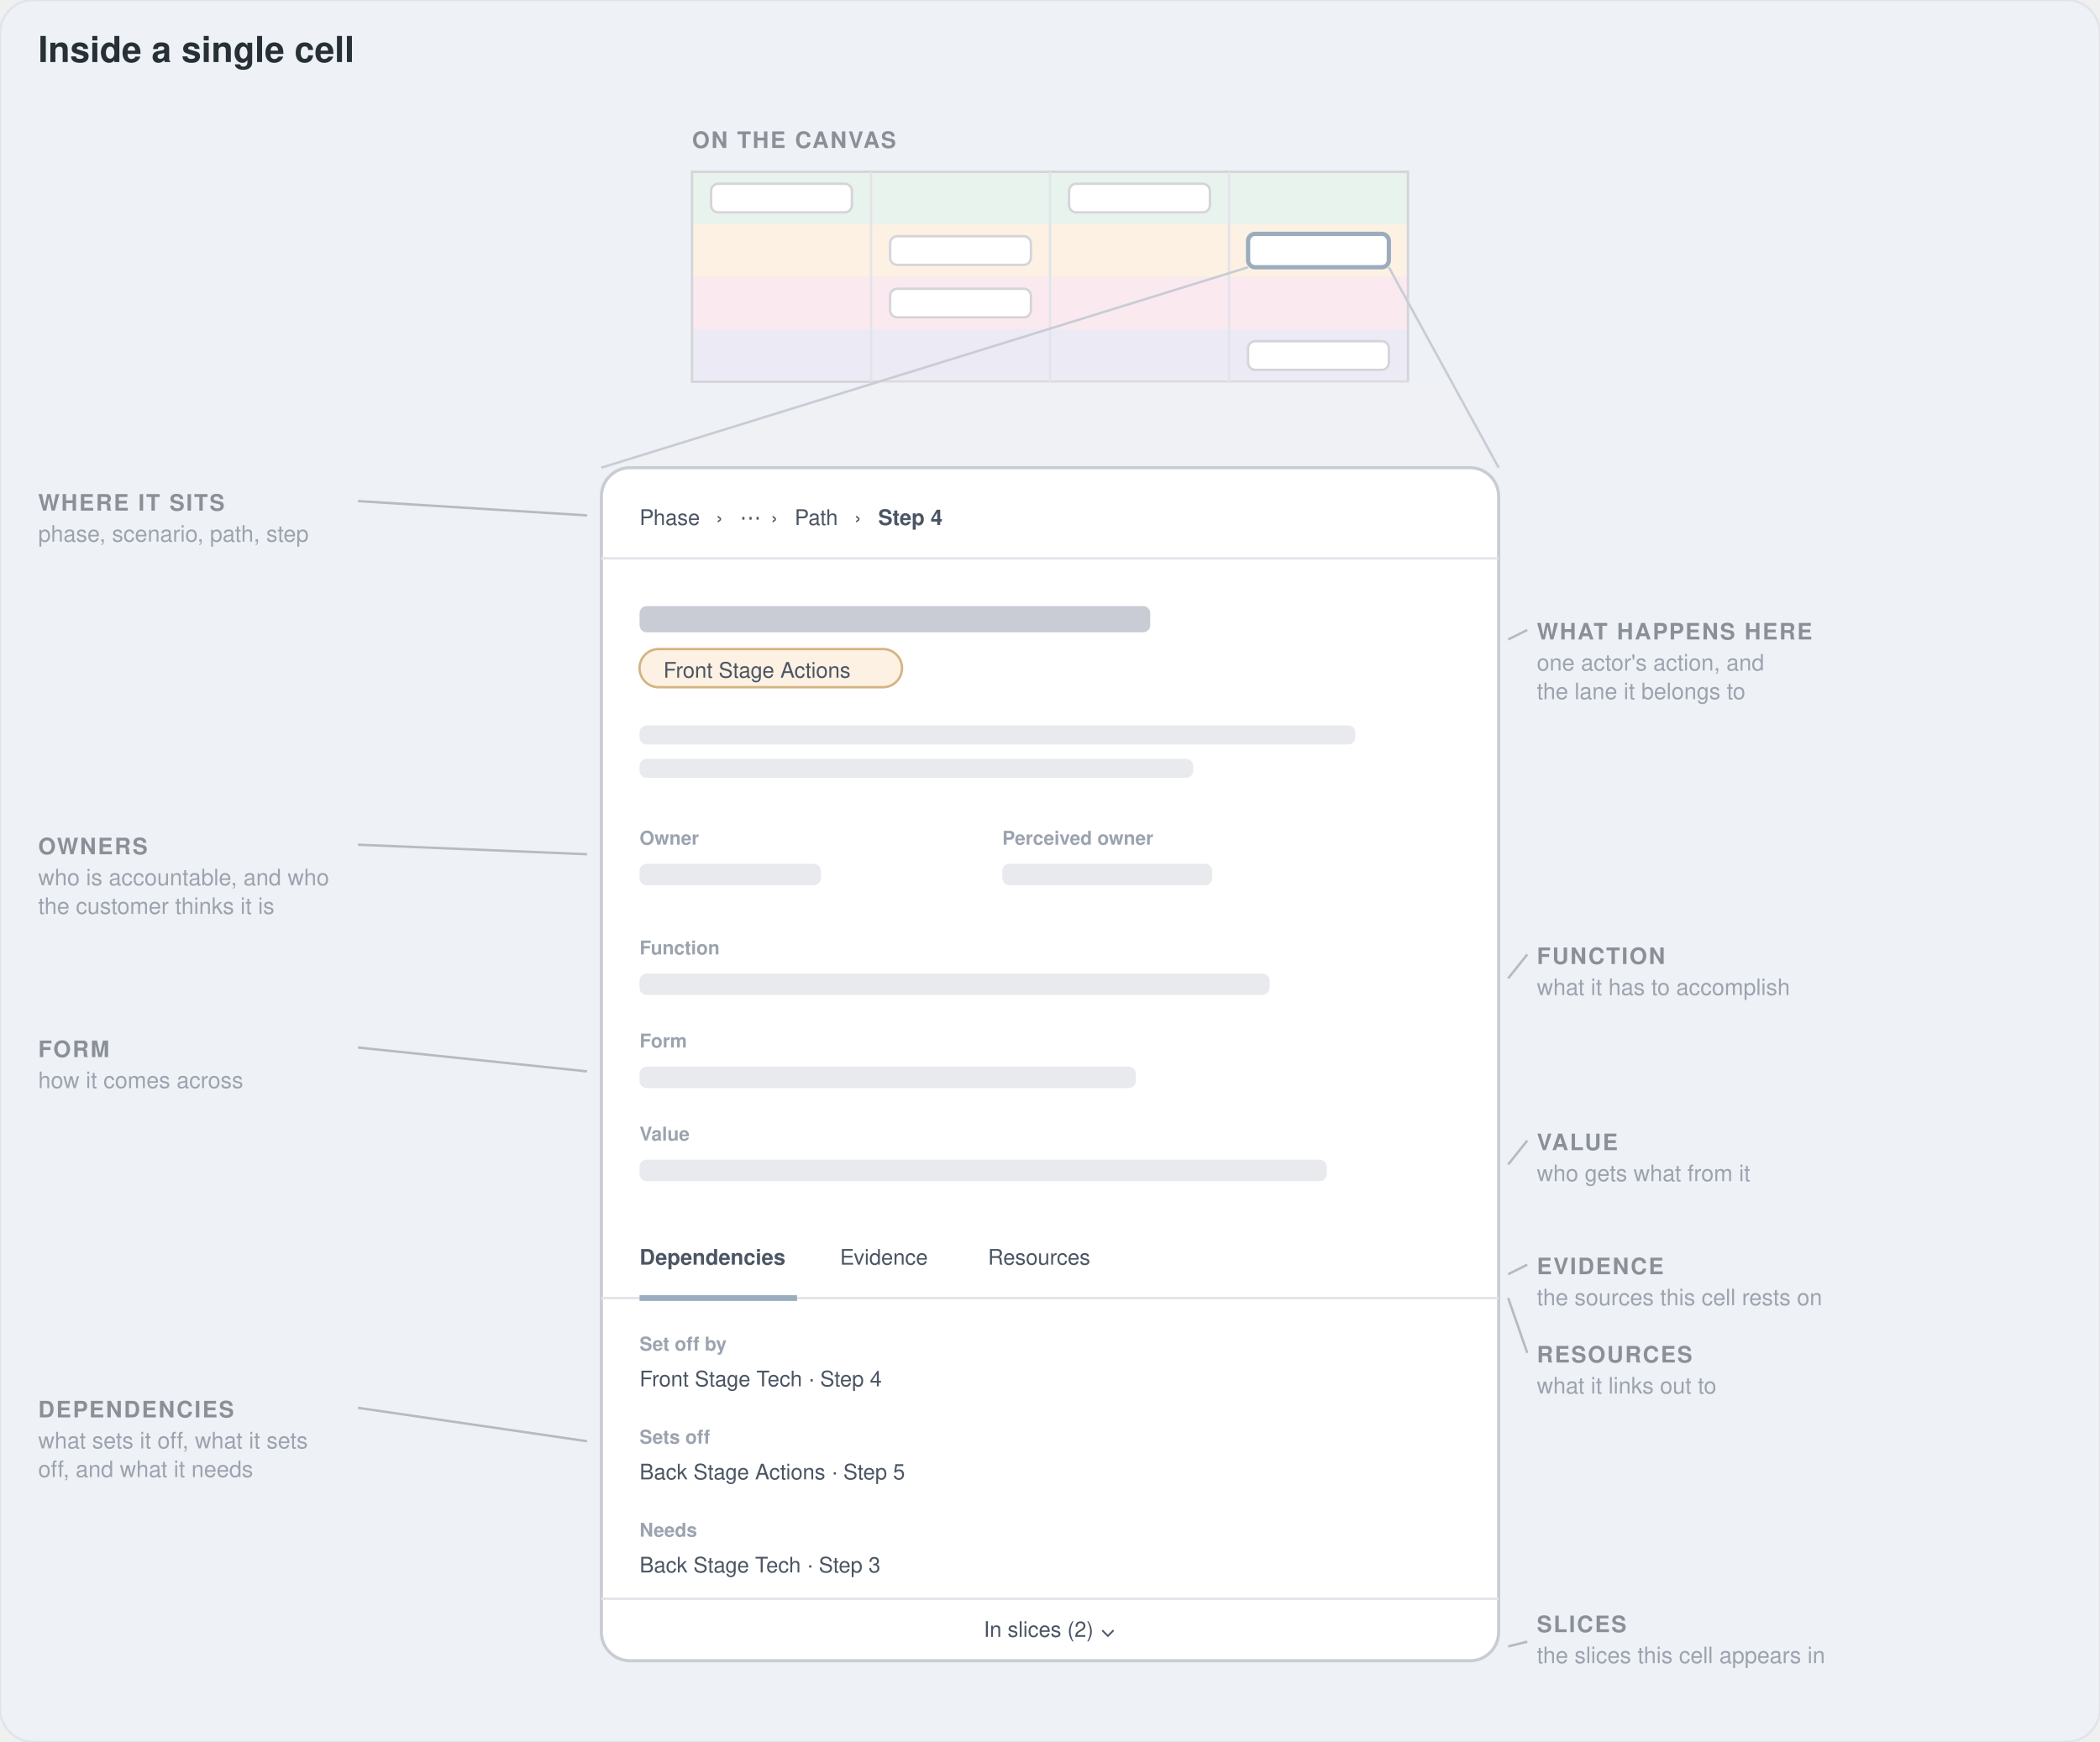
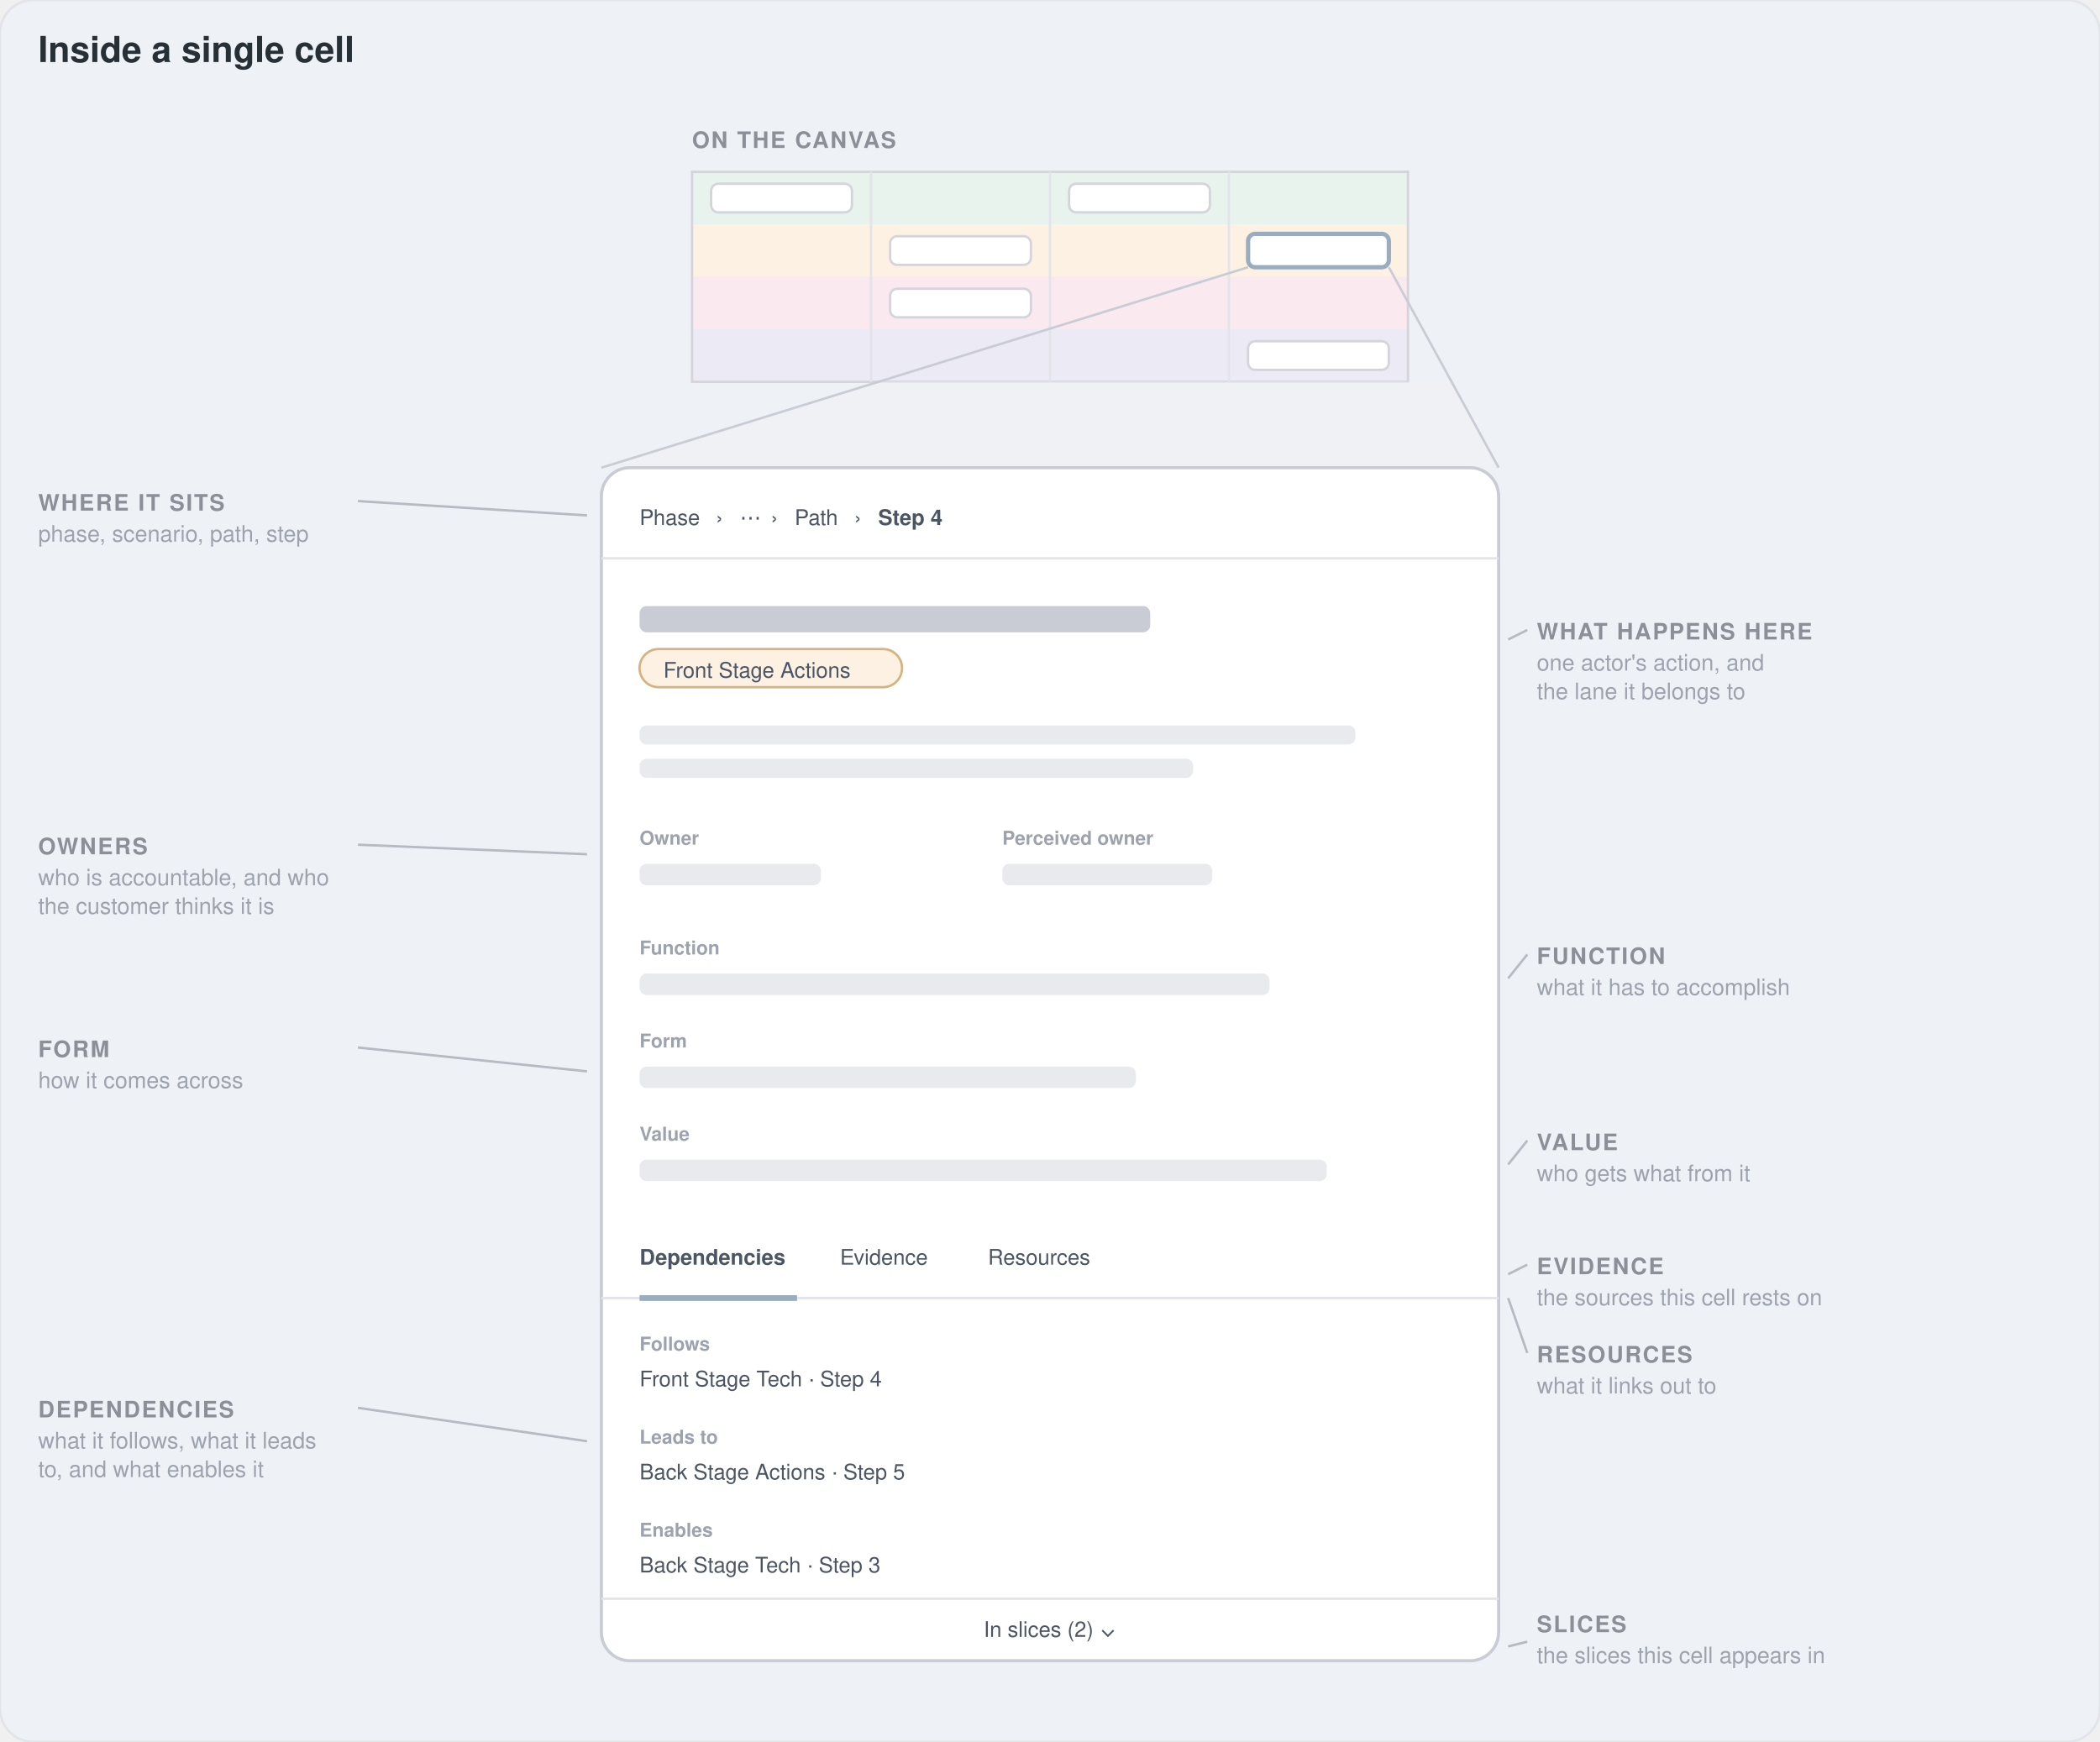
<svg xmlns="http://www.w3.org/2000/svg" viewBox="0 -44 880 730" font-family="-apple-system, 'Segoe UI', Helvetica, Arial, sans-serif">
  <style>
    .anno { font-size: 9.5px; font-weight: 700; letter-spacing: .07em; fill: #8a8f98; }
    .sub { font-size: 9.5px; fill: #9ca3af; }
    .lead { stroke: #b6bac2; stroke-width: 1; fill: none; }
    .beam { stroke: #c9ccd4; stroke-width: 1; fill: none; }
    .ui { font-size: 9px; fill: #4b5563; }
    .uiLabel { font-size: 8px; font-weight: 600; fill: #9ca3af; }
    .uiTitle { font-size: 11px; font-weight: 700; fill: #273036; }
  </style>
  <rect x="0" y="-44" width="880" height="730" rx="14" fill="#eef1f5" stroke="#e2e4e9" />
  <text x="16" y="-18" font-size="15" font-weight="700" fill="#273036">Inside a single cell</text>
  <text x="290" y="18" class="anno">ON THE CANVAS</text>
  <g>
    <rect x="290" y="28" width="300" height="22" fill="#e8f3ed" />
    <rect x="290" y="50" width="300" height="22" fill="#fdf1e3" />
    <rect x="290" y="72" width="300" height="22" fill="#fbe9f0" />
    <rect x="290" y="94" width="300" height="22" fill="#ecebf5" />
    <rect x="290" y="28" width="300" height="88" fill="none" stroke="#d4d4da" />
    <line x1="365" y1="28" x2="365" y2="116" stroke="#e2e4e9" />
    <line x1="440" y1="28" x2="440" y2="116" stroke="#e2e4e9" />
    <line x1="515" y1="28" x2="515" y2="116" stroke="#e2e4e9" />
    <rect x="298" y="33" width="59" height="12" rx="3" fill="#ffffff" stroke="#d4d4da" />
    <rect x="448" y="33" width="59" height="12" rx="3" fill="#ffffff" stroke="#d4d4da" />
    <rect x="373" y="55" width="59" height="12" rx="3" fill="#ffffff" stroke="#d4d4da" />
    <rect x="373" y="77" width="59" height="12" rx="3" fill="#ffffff" stroke="#d4d4da" />
    <rect x="523" y="99" width="59" height="12" rx="3" fill="#ffffff" stroke="#d4d4da" />
    <rect x="523" y="54" width="59" height="14" rx="3" fill="#ffffff" stroke="#9aadbe" stroke-width="1.8" />
  </g>
  <path d="M368,116 L252,152 L628,152 L608,116 Z" fill="#eff1f4" opacity="0.65" />
  <path class="beam" d="M523,68 L252,152 M582,68 L628,152" />
  <rect x="252" y="152" width="376" height="500" rx="12" fill="#ffffff" stroke="#c9ccd4" stroke-width="1.3" />
  <text x="268" y="176" class="ui" font-size="8.5">Phase</text>
  <text x="300" y="176" class="ui" font-size="8.5" fill="#c9ccd4">›</text>
  <text x="310" y="176" class="ui" font-size="8.5" fill="#9ca3af">⋯</text>
  <text x="323" y="176" class="ui" font-size="8.5" fill="#c9ccd4">›</text>
  <text x="333" y="176" class="ui" font-size="8.5">Path</text>
  <text x="358" y="176" class="ui" font-size="8.5" fill="#c9ccd4">›</text>
  <text x="368" y="176" class="ui" font-size="8.5" font-weight="700" fill="#273036">Step 4</text>
  <line x1="252" y1="190" x2="628" y2="190" stroke="#e2e4e9" />
  <rect x="268" y="210" width="214" height="11" rx="3" fill="#c9ccd4" />
  <rect x="268" y="228" width="110" height="16" rx="8" fill="#fdf1e3" stroke="#d4b483" />
  <text x="278" y="240" class="ui" font-size="8" fill="#6b7280">Front Stage Actions</text>
  <rect x="268" y="260" width="300" height="8" rx="3" fill="#e8eaee" />
  <rect x="268" y="274" width="232" height="8" rx="3" fill="#e8eaee" />
  <text x="268" y="310" class="uiLabel">Owner</text>
  <rect x="268" y="318" width="76" height="9" rx="3" fill="#e8eaee" />
  <text x="420" y="310" class="uiLabel">Perceived owner</text>
  <rect x="420" y="318" width="88" height="9" rx="3" fill="#e8eaee" />
  <text x="268" y="356" class="uiLabel">Function</text>
  <rect x="268" y="364" width="264" height="9" rx="3" fill="#e8eaee" />
  <text x="268" y="395" class="uiLabel">Form</text>
  <rect x="268" y="403" width="208" height="9" rx="3" fill="#e8eaee" />
  <text x="268" y="434" class="uiLabel">Value</text>
  <rect x="268" y="442" width="288" height="9" rx="3" fill="#e8eaee" />
  <text x="268" y="486" class="ui" font-weight="600" fill="#273036">Dependencies</text>
  <text x="352" y="486" class="ui" fill="#9ca3af">Evidence</text>
  <text x="414" y="486" class="ui" fill="#9ca3af">Resources</text>
  <line x1="252" y1="500" x2="628" y2="500" stroke="#e2e4e9" />
  <line x1="268" y1="500" x2="334" y2="500" stroke="#9aadbe" stroke-width="2.4" />
-   <text x="268" y="522" class="uiLabel">Set off by</text>
+   <text x="268" y="522" class="uiLabel">Follows</text>
  <text x="268" y="537" class="ui">Front Stage Tech · Step 4</text>
-   <text x="268" y="561" class="uiLabel">Sets off</text>
+   <text x="268" y="561" class="uiLabel">Leads to</text>
  <text x="268" y="576" class="ui">Back Stage Actions · Step 5</text>
-   <text x="268" y="600" class="uiLabel">Needs</text>
+   <text x="268" y="600" class="uiLabel">Enables</text>
  <text x="268" y="615" class="ui">Back Stage Tech · Step 3</text>
  <line x1="252" y1="626" x2="628" y2="626" stroke="#e2e4e9" />
  <text x="440" y="642" class="ui" font-size="8.5" text-anchor="middle" fill="#9ca3af">In slices (2)  ⌄</text>
  <text x="16" y="170" class="anno">WHERE IT SITS</text>
  <text x="16" y="183" class="sub">phase, scenario, path, step</text>
  <path class="lead" d="M150,166 L246,172" />
  <text x="644" y="224" class="anno">WHAT HAPPENS HERE</text>
  <text x="644" y="237" class="sub">one actor's action, and</text>
  <text x="644" y="249" class="sub">the lane it belongs to</text>
  <path class="lead" d="M640,220 L632,224" />
  <text x="16" y="314" class="anno">OWNERS</text>
  <text x="16" y="327" class="sub">who is accountable, and who</text>
  <text x="16" y="339" class="sub">the customer thinks it is</text>
  <path class="lead" d="M150,310 L246,314" />
  <text x="644" y="360" class="anno">FUNCTION</text>
  <text x="644" y="373" class="sub">what it has to accomplish</text>
  <path class="lead" d="M640,356 L632,366" />
  <text x="16" y="399" class="anno">FORM</text>
  <text x="16" y="412" class="sub">how it comes across</text>
  <path class="lead" d="M150,395 L246,405" />
  <text x="644" y="438" class="anno">VALUE</text>
  <text x="644" y="451" class="sub">who gets what from it</text>
  <path class="lead" d="M640,434 L632,444" />
  <text x="644" y="490" class="anno">EVIDENCE</text>
  <text x="644" y="503" class="sub">the sources this cell rests on</text>
  <path class="lead" d="M640,486 L632,490" />
  <text x="644" y="527" class="anno">RESOURCES</text>
  <text x="644" y="540" class="sub">what it links out to</text>
  <path class="lead" d="M640,523 L632,500" />
  <text x="16" y="550" class="anno">DEPENDENCIES</text>
-   <text x="16" y="563" class="sub">what sets it off, what it sets</text>
-   <text x="16" y="575" class="sub">off, and what it needs</text>
+   <text x="16" y="563" class="sub">what it follows, what it leads</text>
+   <text x="16" y="575" class="sub">to, and what enables it</text>
  <path class="lead" d="M150,546 L246,560" />
  <text x="644" y="640" class="anno">SLICES</text>
  <text x="644" y="653" class="sub">the slices this cell appears in</text>
  <path class="lead" d="M640,644 L632,646" />
</svg>
